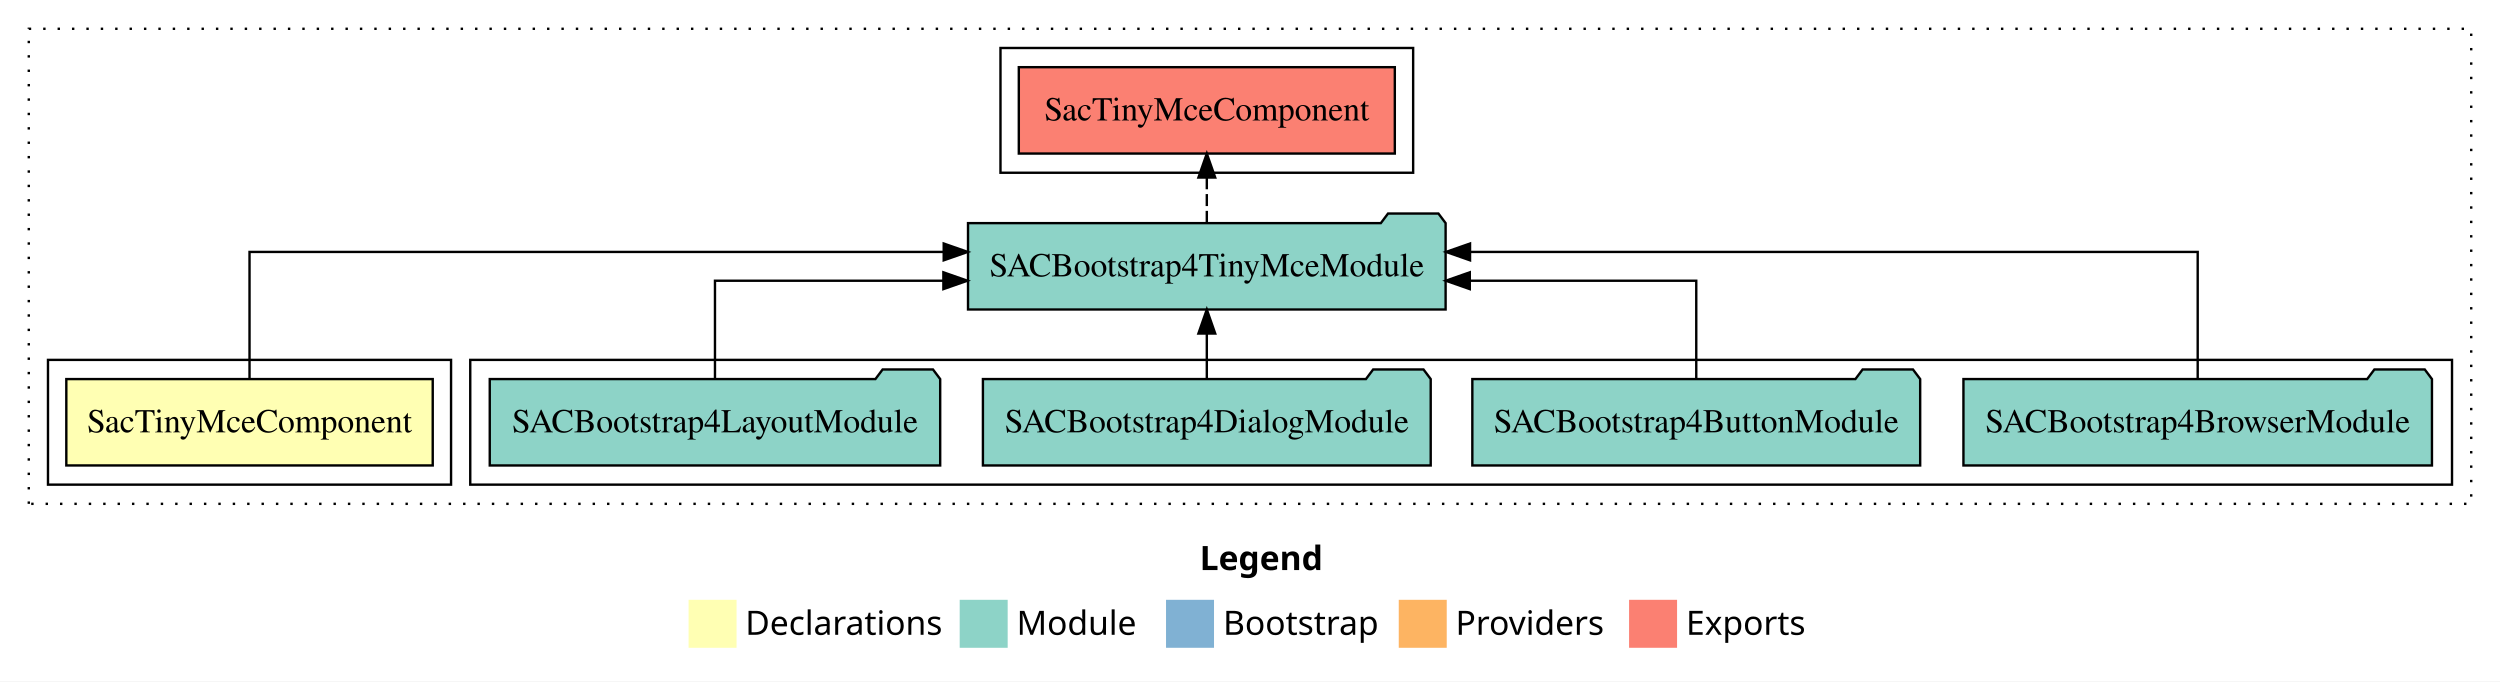
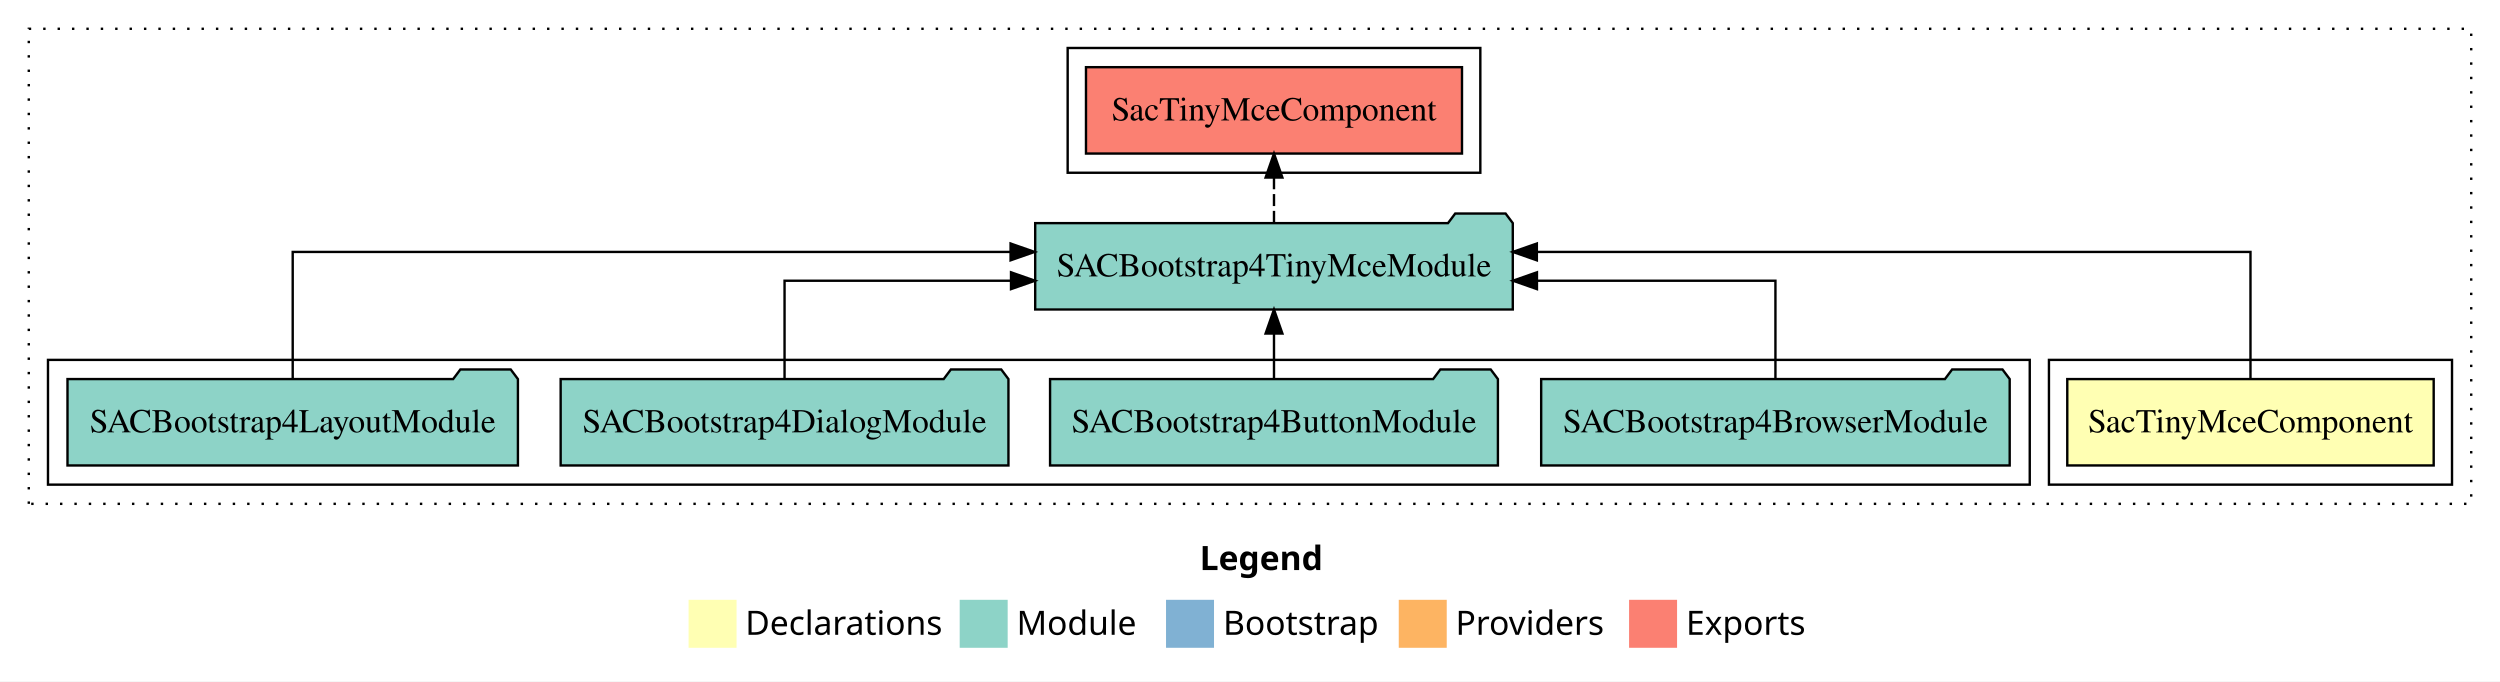
<svg xmlns="http://www.w3.org/2000/svg" width="1042pt" height="284pt" viewBox="0.00 0.00 1042.00 284.00">
  <g id="graph0" class="graph" transform="scale(1 1) rotate(0) translate(4 280)">
    <polygon fill="white" stroke="transparent" points="-4,4 -4,-280 1038,-280 1038,4 -4,4" />
    <text text-anchor="start" x="496.01" y="-42.4" font-family="Times-12" font-weight="bold" font-size="14.00">Legend</text>
    <polygon fill="#ffffb3" stroke="transparent" points="283,-10 283,-30 303,-30 303,-10 283,-10" />
    <text text-anchor="start" x="306.63" y="-15.4" font-family="Times-12" font-size="14.00">  Declarations</text>
    <polygon fill="#8dd3c7" stroke="transparent" points="396,-10 396,-30 416,-30 416,-10 396,-10" />
    <text text-anchor="start" x="419.73" y="-15.4" font-family="Times-12" font-size="14.00">  Module</text>
    <polygon fill="#80b1d3" stroke="transparent" points="482,-10 482,-30 502,-30 502,-10 482,-10" />
    <text text-anchor="start" x="505.78" y="-15.4" font-family="Times-12" font-size="14.00">  Bootstrap</text>
    <polygon fill="#fdb462" stroke="transparent" points="579,-10 579,-30 599,-30 599,-10 579,-10" />
    <text text-anchor="start" x="602.67" y="-15.4" font-family="Times-12" font-size="14.00">  Providers</text>
    <polygon fill="#fb8072" stroke="transparent" points="675,-10 675,-30 695,-30 695,-10 675,-10" />
    <text text-anchor="start" x="698.73" y="-15.4" font-family="Times-12" font-size="14.00">  Exports</text>
    <g id="clust1" class="cluster">
      <polygon fill="none" stroke="black" stroke-dasharray="1,5" points="8,-70 8,-268 1026,-268 1026,-70 8,-70" />
    </g>
+     <g id="clust2" class="cluster">
+       <polygon fill="none" stroke="black" points="850,-78 850,-130 1018,-130 1018,-78 850,-78" />
+     </g>
    <g id="clust5" class="cluster">
-       <polygon fill="none" stroke="black" points="413,-208 413,-260 585,-260 585,-208 413,-208" />
+       <polygon fill="none" stroke="black" points="441,-208 441,-260 613,-260 613,-208 441,-208" />
    </g>
    <g id="clust4" class="cluster">
-       <polygon fill="none" stroke="black" points="192,-78 192,-130 1018,-130 1018,-78 192,-78" />
-     </g>
-     <g id="clust2" class="cluster">
-       <polygon fill="none" stroke="black" points="16,-78 16,-130 184,-130 184,-78 16,-78" />
+       <polygon fill="none" stroke="black" points="16,-78 16,-130 842,-130 842,-78 16,-78" />
    </g>
    <g id="node1" class="node">
-       <polygon fill="#ffffb3" stroke="black" points="176.36,-122 23.64,-122 23.64,-86 176.36,-86 176.36,-122" />
-       <text text-anchor="middle" x="100" y="-99.8" font-family="Times,serif" font-size="14.00">SacTinyMceComponent</text>
+       <polygon fill="#ffffb3" stroke="black" points="1010.36,-122 857.64,-122 857.64,-86 1010.36,-86 1010.36,-122" />
+       <text text-anchor="middle" x="934" y="-99.8" font-family="Times,serif" font-size="14.00">SacTinyMceComponent</text>
    </g>
    <g id="node2" class="node">
-       <polygon fill="#8dd3c7" stroke="black" points="598.53,-187 595.53,-191 574.53,-191 571.53,-187 399.47,-187 399.47,-151 598.53,-151 598.53,-187" />
-       <text text-anchor="middle" x="499" y="-164.8" font-family="Times,serif" font-size="14.00">SACBootstrap4TinyMceModule</text>
+       <polygon fill="#8dd3c7" stroke="black" points="626.53,-187 623.53,-191 602.53,-191 599.53,-187 427.47,-187 427.47,-151 626.53,-151 626.53,-187" />
+       <text text-anchor="middle" x="527" y="-164.8" font-family="Times,serif" font-size="14.00">SACBootstrap4TinyMceModule</text>
    </g>
    <g id="edge1" class="edge">
-       <path fill="none" stroke="black" d="M100,-122.28C100,-143.32 100,-175 100,-175 100,-175 389.34,-175 389.34,-175" />
-       <polygon fill="black" stroke="black" points="389.34,-178.5 399.34,-175 389.34,-171.5 389.34,-178.5" />
+       <path fill="none" stroke="black" d="M934,-122.28C934,-143.32 934,-175 934,-175 934,-175 636.56,-175 636.56,-175" />
+       <polygon fill="black" stroke="black" points="636.56,-171.5 626.56,-175 636.56,-178.5 636.56,-171.5" />
    </g>
    <g id="node7" class="node">
-       <polygon fill="#fb8072" stroke="black" points="577.36,-252 420.64,-252 420.64,-216 577.36,-216 577.36,-252" />
-       <text text-anchor="middle" x="499" y="-229.8" font-family="Times,serif" font-size="14.00">SacTinyMceComponent </text>
+       <polygon fill="#fb8072" stroke="black" points="605.36,-252 448.64,-252 448.64,-216 605.36,-216 605.36,-252" />
+       <text text-anchor="middle" x="527" y="-229.8" font-family="Times,serif" font-size="14.00">SacTinyMceComponent </text>
    </g>
    <g id="edge6" class="edge">
-       <path fill="none" stroke="black" stroke-dasharray="5,2" d="M499,-187.11C499,-187.11 499,-205.99 499,-205.99" />
-       <polygon fill="black" stroke="black" points="495.5,-205.99 499,-215.99 502.5,-205.99 495.5,-205.99" />
+       <path fill="none" stroke="black" stroke-dasharray="5,2" d="M527,-187.11C527,-187.11 527,-205.99 527,-205.99" />
+       <polygon fill="black" stroke="black" points="523.5,-205.99 527,-215.99 530.5,-205.99 523.5,-205.99" />
    </g>
    <g id="node3" class="node">
-       <polygon fill="#8dd3c7" stroke="black" points="1009.64,-122 1006.64,-126 985.64,-126 982.64,-122 814.36,-122 814.36,-86 1009.64,-86 1009.64,-122" />
-       <text text-anchor="middle" x="912" y="-99.8" font-family="Times,serif" font-size="14.00">SACBootstrap4BrowserModule</text>
+       <polygon fill="#8dd3c7" stroke="black" points="833.64,-122 830.64,-126 809.64,-126 806.64,-122 638.36,-122 638.36,-86 833.64,-86 833.64,-122" />
+       <text text-anchor="middle" x="736" y="-99.8" font-family="Times,serif" font-size="14.00">SACBootstrap4BrowserModule</text>
    </g>
    <g id="edge2" class="edge">
-       <path fill="none" stroke="black" d="M912,-122.28C912,-143.32 912,-175 912,-175 912,-175 608.71,-175 608.71,-175" />
-       <polygon fill="black" stroke="black" points="608.71,-171.5 598.71,-175 608.71,-178.5 608.71,-171.5" />
+       <path fill="none" stroke="black" d="M736,-122.02C736,-139.37 736,-163 736,-163 736,-163 636.6,-163 636.6,-163" />
+       <polygon fill="black" stroke="black" points="636.6,-159.5 626.6,-163 636.6,-166.5 636.6,-159.5" />
    </g>
    <g id="node4" class="node">
-       <polygon fill="#8dd3c7" stroke="black" points="796.33,-122 793.33,-126 772.33,-126 769.33,-122 609.67,-122 609.67,-86 796.33,-86 796.33,-122" />
-       <text text-anchor="middle" x="703" y="-99.8" font-family="Times,serif" font-size="14.00">SACBootstrap4ButtonModule</text>
+       <polygon fill="#8dd3c7" stroke="black" points="620.33,-122 617.33,-126 596.33,-126 593.33,-122 433.67,-122 433.67,-86 620.33,-86 620.33,-122" />
+       <text text-anchor="middle" x="527" y="-99.8" font-family="Times,serif" font-size="14.00">SACBootstrap4ButtonModule</text>
    </g>
    <g id="edge3" class="edge">
-       <path fill="none" stroke="black" d="M703,-122.02C703,-139.37 703,-163 703,-163 703,-163 608.61,-163 608.61,-163" />
-       <polygon fill="black" stroke="black" points="608.61,-159.5 598.61,-163 608.61,-166.5 608.61,-159.5" />
+       <path fill="none" stroke="black" d="M527,-122.11C527,-122.11 527,-140.99 527,-140.99" />
+       <polygon fill="black" stroke="black" points="523.5,-140.99 527,-150.99 530.5,-140.99 523.5,-140.99" />
    </g>
    <g id="node5" class="node">
-       <polygon fill="#8dd3c7" stroke="black" points="592.32,-122 589.32,-126 568.32,-126 565.32,-122 405.68,-122 405.68,-86 592.32,-86 592.32,-122" />
-       <text text-anchor="middle" x="499" y="-99.8" font-family="Times,serif" font-size="14.00">SACBootstrap4DialogModule</text>
+       <polygon fill="#8dd3c7" stroke="black" points="416.32,-122 413.32,-126 392.32,-126 389.32,-122 229.68,-122 229.68,-86 416.32,-86 416.32,-122" />
+       <text text-anchor="middle" x="323" y="-99.8" font-family="Times,serif" font-size="14.00">SACBootstrap4DialogModule</text>
    </g>
    <g id="edge4" class="edge">
-       <path fill="none" stroke="black" d="M499,-122.11C499,-122.11 499,-140.99 499,-140.99" />
-       <polygon fill="black" stroke="black" points="495.5,-140.99 499,-150.99 502.5,-140.99 495.5,-140.99" />
+       <path fill="none" stroke="black" d="M323,-122.02C323,-139.37 323,-163 323,-163 323,-163 417.39,-163 417.39,-163" />
+       <polygon fill="black" stroke="black" points="417.39,-166.5 427.39,-163 417.39,-159.5 417.39,-166.5" />
    </g>
    <g id="node6" class="node">
-       <polygon fill="#8dd3c7" stroke="black" points="387.87,-122 384.87,-126 363.87,-126 360.87,-122 200.13,-122 200.13,-86 387.87,-86 387.87,-122" />
-       <text text-anchor="middle" x="294" y="-99.8" font-family="Times,serif" font-size="14.00">SACBootstrap4LayoutModule</text>
+       <polygon fill="#8dd3c7" stroke="black" points="211.87,-122 208.87,-126 187.87,-126 184.87,-122 24.13,-122 24.13,-86 211.87,-86 211.87,-122" />
+       <text text-anchor="middle" x="118" y="-99.8" font-family="Times,serif" font-size="14.00">SACBootstrap4LayoutModule</text>
    </g>
    <g id="edge5" class="edge">
-       <path fill="none" stroke="black" d="M294,-122.02C294,-139.37 294,-163 294,-163 294,-163 389.2,-163 389.2,-163" />
-       <polygon fill="black" stroke="black" points="389.2,-166.5 399.2,-163 389.2,-159.5 389.2,-166.5" />
+       <path fill="none" stroke="black" d="M118,-122.28C118,-143.32 118,-175 118,-175 118,-175 417.21,-175 417.21,-175" />
+       <polygon fill="black" stroke="black" points="417.21,-178.5 427.21,-175 417.21,-171.5 417.21,-178.5" />
    </g>
  </g>
</svg>
